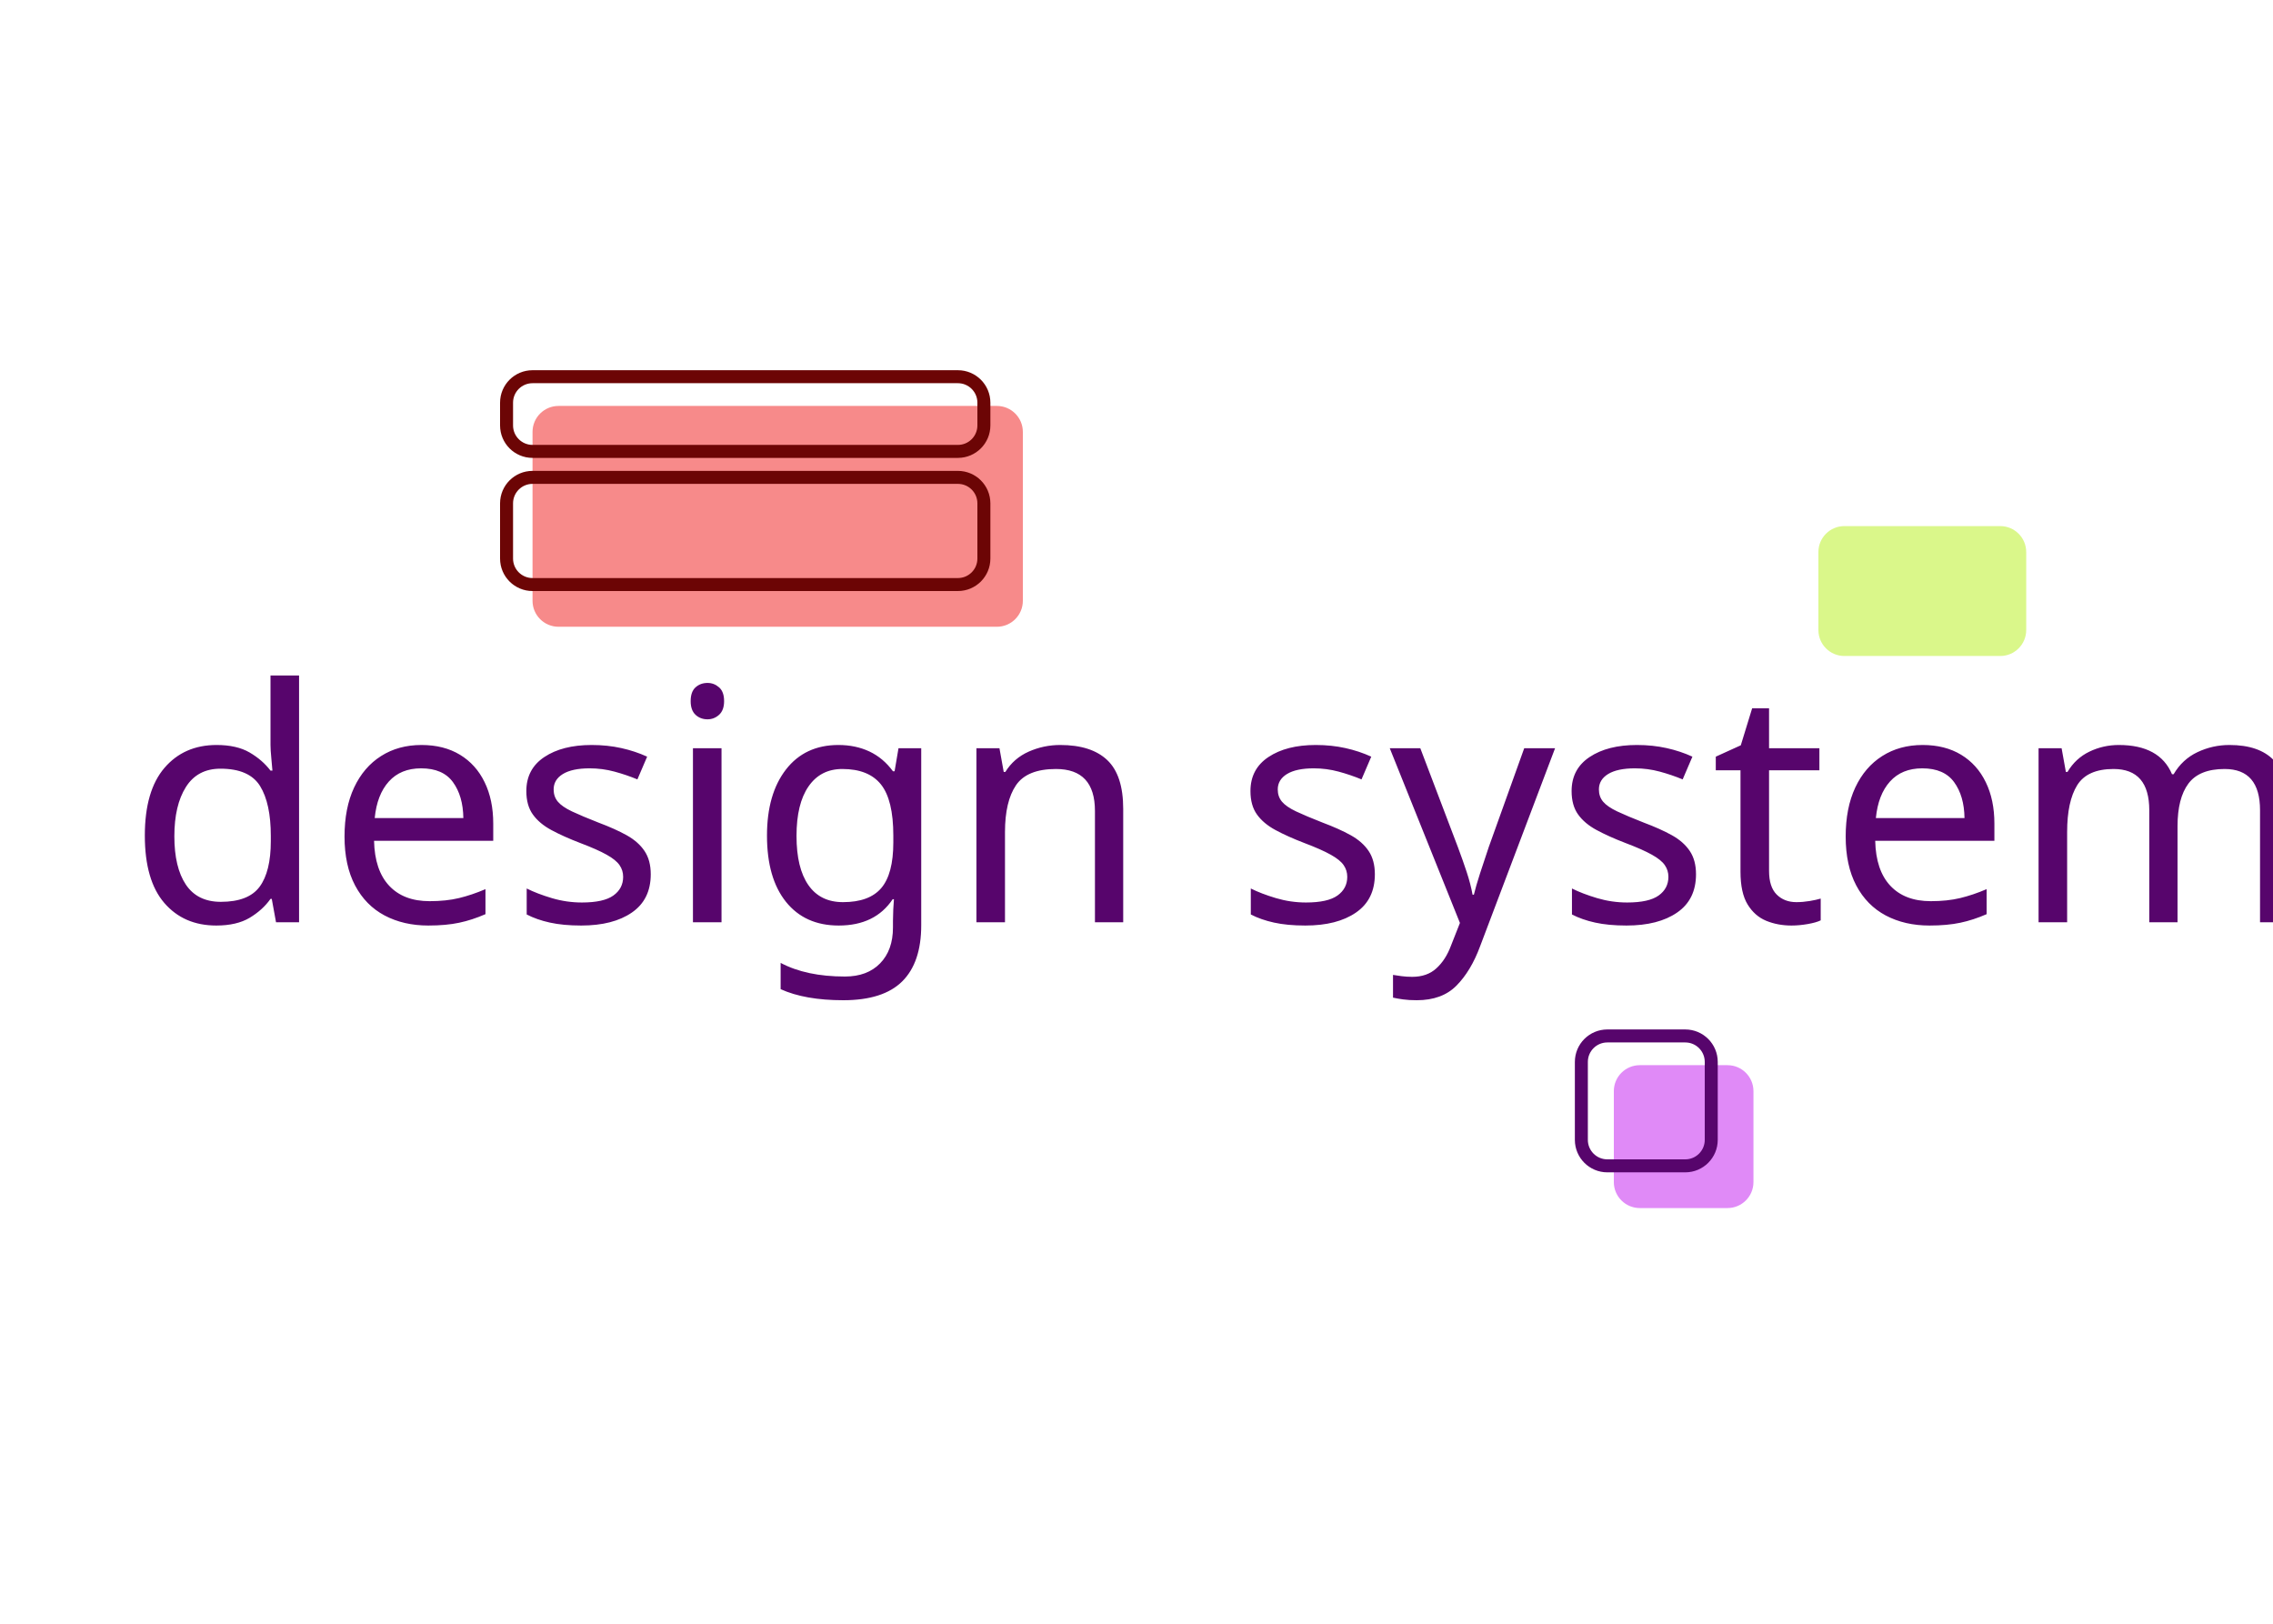
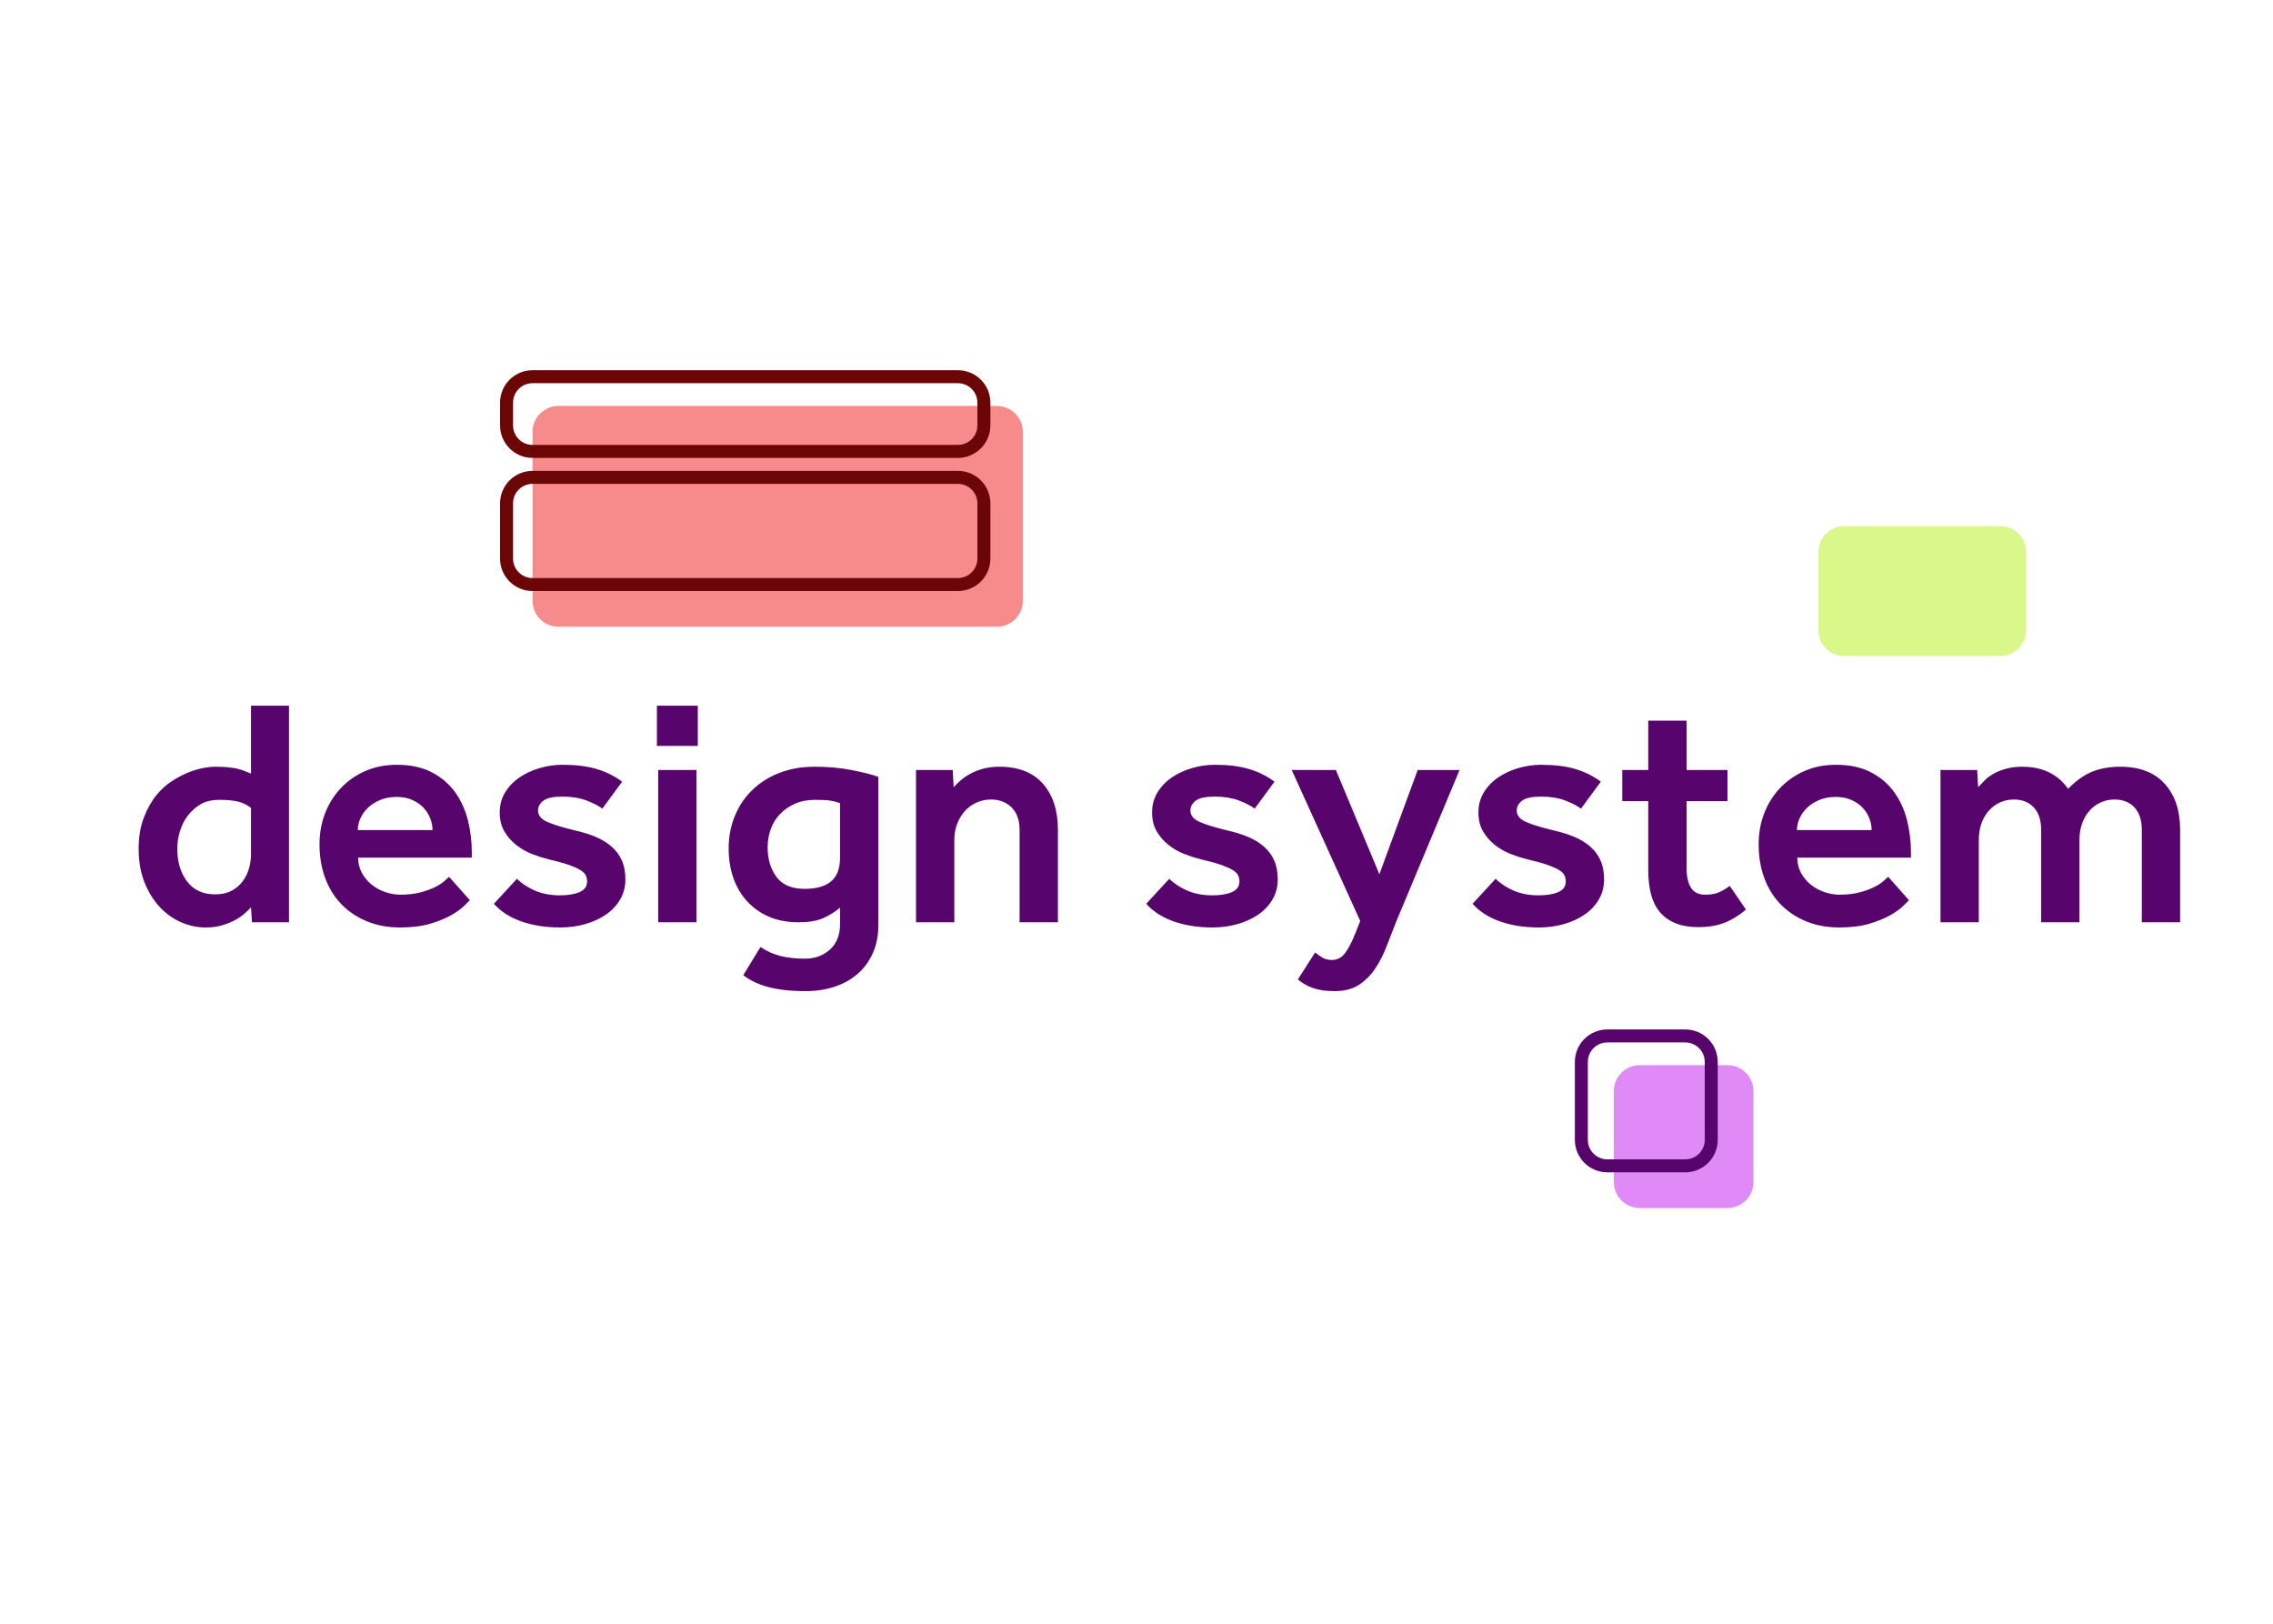
- <svg xmlns="http://www.w3.org/2000/svg" width="700" height="500" viewBox="0 0 700 500" version="1.1">
-   <g fill="none" fill-rule="evenodd">
-     <rect fill="#E08AF7" x="497" y="328" width="43" height="44" rx="8" />
-     <rect fill="#DAF78A" x="560" y="162" width="64" height="40" rx="8" />
-     <text font-family="Effra-Medium, Effra" font-size="100" font-weight="400" fill="#57056C">
-       <tspan x="39.1" y="284">design system</tspan>
-     </text>
-     <rect stroke="#57056C" stroke-width="4" x="487" y="319" width="40" height="40" rx="8" />
-     <rect fill="#F78A8A" x="164" y="125" width="151" height="68" rx="8" />
-     <rect stroke="#6C0505" stroke-width="4" x="156" y="116" width="147" height="23" rx="8" />
-     <rect stroke="#6C0505" stroke-width="4" x="156" y="147" width="147" height="33" rx="8" />
+ <svg xmlns="http://www.w3.org/2000/svg" width="700px" height="500px" viewBox="0 0 700 500" version="1.1">
+   <g id="design-system" stroke="none" stroke-width="1" fill="none" fill-rule="evenodd">
+     <rect id="Rectangle-Copy" fill="#E08AF7" x="497" y="328" width="43" height="44" rx="8" />
+     <rect id="Rectangle-Copy" fill="#DAF78A" x="560" y="162" width="64" height="40" rx="8" />
+     <path d="M77.3,279.4 C76.7,280.067 75.967,280.767 75.1,281.5 C74.233,282.233 73.217,282.9 72.05,283.5 C70.883,284.1 69.583,284.6 68.15,285 C66.717,285.4 65.1,285.6 63.3,285.6 C60.767,285.6 58.267,285.067 55.8,284 C53.333,282.933 51.133,281.367 49.2,279.3 C47.267,277.233 45.7,274.7 44.5,271.7 C43.3,268.7 42.7,265.267 42.7,261.4 C42.7,257.733 43.233,254.517 44.3,251.75 C45.367,248.983 46.7,246.633 48.3,244.7 C49.633,243.1 51.1,241.767 52.7,240.7 C54.3,239.633 55.917,238.75 57.55,238.05 C59.183,237.35 60.767,236.85 62.3,236.55 C63.833,236.25 65.167,236.1 66.3,236.1 C67.833,236.1 69.1,236.15 70.1,236.25 C71.1,236.35 72,236.483 72.8,236.65 C73.6,236.817 74.333,237.033 75,237.3 L76.875,238.036 C77.014,238.09 77.156,238.144 77.3,238.2 L77.3,217.3 L89,217.3 L89,284 L77.6,284 L77.3,279.4 Z M77.3,248.8 C76.167,247.867 74.85,247.217 73.35,246.85 C71.85,246.483 69.933,246.3 67.6,246.3 C65.267,246.3 63.333,246.75 61.8,247.65 C60.267,248.55 58.933,249.733 57.8,251.2 C56.8,252.533 56.017,254.083 55.45,255.85 C54.883,257.617 54.6,259.467 54.6,261.4 C54.6,265.4 55.6,268.733 57.6,271.4 C59.6,274.067 62.5,275.4 66.3,275.4 C68.3,275.4 70,275.017 71.4,274.25 C72.8,273.483 73.933,272.5 74.8,271.3 C75.667,270.1 76.3,268.783 76.7,267.35 C77.1,265.917 77.3,264.533 77.3,263.2 L77.3,248.8 Z M144.7,277.2 L143.05,278.85 C142.15,279.75 140.85,280.7 139.15,281.7 C137.45,282.7 135.283,283.6 132.65,284.4 C130.017,285.2 126.867,285.6 123.2,285.6 C119.467,285.6 116.067,284.967 113,283.7 C109.933,282.433 107.317,280.683 105.15,278.45 C102.983,276.217 101.317,273.533 100.15,270.4 C98.983,267.267 98.4,263.8 98.4,260 C98.4,256.533 98.983,253.317 100.15,250.35 C101.317,247.383 102.95,244.8 105.05,242.6 C107.15,240.4 109.65,238.667 112.55,237.4 C115.45,236.133 118.667,235.5 122.2,235.5 C126.467,235.5 130.083,236.283 133.05,237.85 C136.017,239.417 138.4,241.467 140.2,244 C142,246.533 143.3,249.4 144.1,252.6 C144.9,255.8 145.3,259.067 145.3,262.4 L145.3,264.1 L110.3,264.1 C110.3,265.833 110.683,267.4 111.45,268.8 C112.217,270.2 113.217,271.4 114.45,272.4 C115.683,273.4 117.083,274.167 118.65,274.7 C120.217,275.233 121.767,275.5 123.3,275.5 C125.567,275.5 127.55,275.283 129.25,274.85 C130.95,274.417 132.4,273.917 133.6,273.35 C134.8,272.783 135.783,272.183 136.55,271.55 L137.034,271.145 C137.567,270.693 137.989,270.311 138.3,270 L144.7,277.2 Z M133.2,255.6 C133.2,254.4 132.967,253.2 132.5,252 C132.033,250.8 131.35,249.717 130.45,248.75 C129.55,247.783 128.4,246.983 127,246.35 C125.6,245.717 124,245.4 122.2,245.4 C120.267,245.4 118.55,245.717 117.05,246.35 C115.55,246.983 114.3,247.783 113.3,248.75 C112.3,249.717 111.533,250.8 111,252 C110.467,253.2 110.2,254.4 110.2,255.6 L133.2,255.6 Z M159.2,270.6 C160.667,272.067 162.517,273.283 164.75,274.25 C166.983,275.217 169.533,275.7 172.4,275.7 C174.933,275.7 176.967,275.367 178.5,274.7 C180.033,274.033 180.8,272.933 180.8,271.4 C180.8,270.733 180.667,270.117 180.4,269.55 C180.133,268.983 179.567,268.433 178.7,267.9 C177.906,267.411 176.831,266.922 175.476,266.433 L175.1,266.3 C173.567,265.767 171.5,265.2 168.9,264.6 C167.3,264.2 165.633,263.667 163.9,263 C162.167,262.333 160.55,261.417 159.05,260.25 C157.55,259.083 156.317,257.683 155.35,256.05 C154.383,254.417 153.9,252.467 153.9,250.2 C153.9,247.867 154.467,245.783 155.6,243.95 C156.733,242.117 158.217,240.583 160.05,239.35 C161.883,238.117 163.95,237.167 166.25,236.5 C168.55,235.833 170.867,235.5 173.2,235.5 C177.333,235.5 180.85,235.933 183.75,236.8 C186.65,237.667 189.267,238.967 191.6,240.7 L185.5,249 C184.233,248.067 182.567,247.217 180.5,246.45 C178.433,245.683 176,245.3 173.2,245.3 C170.4,245.3 168.45,245.717 167.35,246.55 C166.25,247.383 165.7,248.4 165.7,249.6 C165.7,251.067 166.617,252.217 168.45,253.05 C170.283,253.883 173.133,254.767 177,255.7 C179.4,256.233 181.55,256.9 183.45,257.7 C185.35,258.5 186.983,259.5 188.35,260.7 C189.717,261.9 190.767,263.317 191.5,264.95 C192.233,266.583 192.6,268.533 192.6,270.8 C192.6,273.067 192.067,275.117 191,276.95 C189.933,278.783 188.483,280.333 186.65,281.6 C184.817,282.867 182.683,283.85 180.25,284.55 C177.817,285.25 175.233,285.6 172.5,285.6 C168.1,285.6 164.133,284.983 160.6,283.75 C157.067,282.517 154.233,280.7 152.1,278.3 L159.2,270.6 Z M202.3,217.3 L214.9,217.3 L214.9,229.7 L202.3,229.7 L202.3,217.3 Z M202.7,237.1 L214.5,237.1 L214.5,284 L202.7,284 L202.7,237.1 Z M234.2,291.6 C236.067,292.867 238.083,293.783 240.25,294.35 C242.417,294.917 244.967,295.2 247.9,295.2 C250.967,295.2 253.533,294.267 255.6,292.4 C257.667,290.533 258.7,287.933 258.7,284.6 L258.7,279.5 C257.1,280.833 255.35,281.917 253.45,282.75 C251.55,283.583 249.033,284 245.9,284 C242.5,284 239.483,283.433 236.85,282.3 C234.217,281.167 231.967,279.583 230.1,277.55 C228.233,275.517 226.817,273.117 225.85,270.35 C224.883,267.583 224.4,264.533 224.4,261.2 C224.4,257.733 225.017,254.467 226.25,251.4 C227.483,248.333 229.25,245.667 231.55,243.4 C233.85,241.133 236.633,239.35 239.9,238.05 C243.167,236.75 246.833,236.1 250.9,236.1 C254.967,236.1 258.717,236.433 262.15,237.1 C265.583,237.767 268.367,238.467 270.5,239.2 L270.5,284.8 C270.5,288.067 269.933,290.967 268.8,293.5 C267.667,296.033 266.1,298.167 264.1,299.9 C262.1,301.633 259.733,302.95 257,303.85 C254.267,304.75 251.3,305.2 248.1,305.2 C245.633,305.2 243.45,305.083 241.55,304.85 C239.65,304.617 237.95,304.3 236.45,303.9 C234.95,303.5 233.583,303 232.35,302.4 C231.117,301.8 229.967,301.1 228.9,300.3 L234.2,291.6 Z M258.7,247.3 C257.767,246.967 256.8,246.717 255.8,246.55 C254.8,246.383 253.233,246.3 251.1,246.3 C248.7,246.3 246.6,246.7 244.8,247.5 C243,248.3 241.467,249.367 240.2,250.7 C238.933,252.033 237.983,253.583 237.35,255.35 C236.717,257.117 236.4,258.967 236.4,260.9 C236.4,264.5 237.3,267.533 239.1,270 C240.9,272.467 243.8,273.7 247.8,273.7 C251.4,273.7 254.117,272.933 255.95,271.4 C257.783,269.867 258.7,267.433 258.7,264.1 L258.7,247.3 Z M282.1,237.1 L293.4,237.1 L293.7,242.4 C294.3,241.733 295.017,241.033 295.85,240.3 C296.683,239.567 297.683,238.883 298.85,238.25 C300.017,237.617 301.333,237.1 302.8,236.7 C304.267,236.3 305.933,236.1 307.8,236.1 C313.667,236.1 318.133,237.85 321.2,241.35 C324.267,244.85 325.8,249.567 325.8,255.5 L325.8,284 L314,284 L314,255.6 C314,252.6 313.183,250.283 311.55,248.65 C309.917,247.017 307.8,246.2 305.2,246.2 C303.6,246.2 302.1,246.517 300.7,247.15 C299.3,247.783 298.1,248.667 297.1,249.8 C296.1,250.933 295.317,252.25 294.75,253.75 C294.183,255.25 293.9,256.867 293.9,258.6 L293.9,284 L282.1,284 L282.1,237.1 Z M360.1,270.6 C361.567,272.067 363.417,273.283 365.65,274.25 C367.883,275.217 370.433,275.7 373.3,275.7 C375.833,275.7 377.867,275.367 379.4,274.7 C380.933,274.033 381.7,272.933 381.7,271.4 C381.7,270.733 381.567,270.117 381.3,269.55 C381.033,268.983 380.467,268.433 379.6,267.9 C378.806,267.411 377.731,266.922 376.376,266.433 L376,266.3 C374.467,265.767 372.4,265.2 369.8,264.6 C368.2,264.2 366.533,263.667 364.8,263 C363.067,262.333 361.45,261.417 359.95,260.25 C358.45,259.083 357.217,257.683 356.25,256.05 C355.283,254.417 354.8,252.467 354.8,250.2 C354.8,247.867 355.367,245.783 356.5,243.95 C357.633,242.117 359.117,240.583 360.95,239.35 C362.783,238.117 364.85,237.167 367.15,236.5 C369.45,235.833 371.767,235.5 374.1,235.5 C378.233,235.5 381.75,235.933 384.65,236.8 C387.55,237.667 390.167,238.967 392.5,240.7 L386.4,249 C385.133,248.067 383.467,247.217 381.4,246.45 C379.333,245.683 376.9,245.3 374.1,245.3 C371.3,245.3 369.35,245.717 368.25,246.55 C367.15,247.383 366.6,248.4 366.6,249.6 C366.6,251.067 367.517,252.217 369.35,253.05 C371.183,253.883 374.033,254.767 377.9,255.7 C380.3,256.233 382.45,256.9 384.35,257.7 C386.25,258.5 387.883,259.5 389.25,260.7 C390.617,261.9 391.667,263.317 392.4,264.95 C393.133,266.583 393.5,268.533 393.5,270.8 C393.5,273.067 392.967,275.117 391.9,276.95 C390.833,278.783 389.383,280.333 387.55,281.6 C385.717,282.867 383.583,283.85 381.15,284.55 C378.717,285.25 376.133,285.6 373.4,285.6 C369,285.6 365.033,284.983 361.5,283.75 C357.967,282.517 355.133,280.7 353,278.3 L360.1,270.6 Z M405,293.3 C405.667,293.833 406.4,294.35 407.2,294.85 C408,295.35 409,295.6 410.2,295.6 C411.8,295.6 413.117,294.933 414.15,293.6 C415.183,292.267 416.267,290.2 417.4,287.4 L418.9,283.6 L397.8,237.1 L411.4,237.1 L424.8,269.2 L436.6,237.1 L449.5,237.1 L429.9,284 C428.967,286.333 428.033,288.733 427.1,291.2 C426.167,293.667 425.017,295.95 423.65,298.05 C422.283,300.15 420.6,301.867 418.6,303.2 C416.6,304.533 414.067,305.2 411,305.2 C408.333,305.2 406.117,304.883 404.35,304.25 C402.583,303.617 401.033,302.733 399.7,301.6 L405,293.3 Z M460.6,270.6 C462.067,272.067 463.917,273.283 466.15,274.25 C468.383,275.217 470.933,275.7 473.8,275.7 C476.333,275.7 478.367,275.367 479.9,274.7 C481.433,274.033 482.2,272.933 482.2,271.4 C482.2,270.733 482.067,270.117 481.8,269.55 C481.533,268.983 480.967,268.433 480.1,267.9 C479.306,267.411 478.231,266.922 476.876,266.433 L476.5,266.3 C474.967,265.767 472.9,265.2 470.3,264.6 C468.7,264.2 467.033,263.667 465.3,263 C463.567,262.333 461.95,261.417 460.45,260.25 C458.95,259.083 457.717,257.683 456.75,256.05 C455.783,254.417 455.3,252.467 455.3,250.2 C455.3,247.867 455.867,245.783 457,243.95 C458.133,242.117 459.617,240.583 461.45,239.35 C463.283,238.117 465.35,237.167 467.65,236.5 C469.95,235.833 472.267,235.5 474.6,235.5 C478.733,235.5 482.25,235.933 485.15,236.8 C488.05,237.667 490.667,238.967 493,240.7 L486.9,249 C485.633,248.067 483.967,247.217 481.9,246.45 C479.833,245.683 477.4,245.3 474.6,245.3 C471.8,245.3 469.85,245.717 468.75,246.55 C467.65,247.383 467.1,248.4 467.1,249.6 C467.1,251.067 468.017,252.217 469.85,253.05 C471.683,253.883 474.533,254.767 478.4,255.7 C480.8,256.233 482.95,256.9 484.85,257.7 C486.75,258.5 488.383,259.5 489.75,260.7 C491.117,261.9 492.167,263.317 492.9,264.95 C493.633,266.583 494,268.533 494,270.8 C494,273.067 493.467,275.117 492.4,276.95 C491.333,278.783 489.883,280.333 488.05,281.6 C486.217,282.867 484.083,283.85 481.65,284.55 C479.217,285.25 476.633,285.6 473.9,285.6 C469.5,285.6 465.533,284.983 462,283.75 C458.467,282.517 455.633,280.7 453.5,278.3 L460.6,270.6 Z M507.6,246.7 L499.6,246.7 L499.6,237.1 L507.6,237.1 L507.6,221.9 L519.4,221.9 L519.4,237.1 L532,237.1 L532,246.7 L519.4,246.7 L519.4,267.2 C519.4,269.867 519.85,271.917 520.75,273.35 C521.65,274.783 523.1,275.5 525.1,275.5 C526.967,275.5 528.45,275.233 529.55,274.7 C530.65,274.167 531.7,273.533 532.7,272.8 L537.7,280.1 C535.367,282.033 533.067,283.417 530.8,284.25 C528.533,285.083 526,285.5 523.2,285.5 C520.333,285.5 517.9,285.083 515.9,284.25 C513.9,283.417 512.283,282.233 511.05,280.7 C509.817,279.167 508.933,277.317 508.4,275.15 C507.867,272.983 507.6,270.6 507.6,268 L507.6,246.7 Z M587.9,277.2 L586.25,278.85 C585.35,279.75 584.05,280.7 582.35,281.7 C580.65,282.7 578.483,283.6 575.85,284.4 C573.217,285.2 570.067,285.6 566.4,285.6 C562.667,285.6 559.267,284.967 556.2,283.7 C553.133,282.433 550.517,280.683 548.35,278.45 C546.183,276.217 544.517,273.533 543.35,270.4 C542.183,267.267 541.6,263.8 541.6,260 C541.6,256.533 542.183,253.317 543.35,250.35 C544.517,247.383 546.15,244.8 548.25,242.6 C550.35,240.4 552.85,238.667 555.75,237.4 C558.65,236.133 561.867,235.5 565.4,235.5 C569.667,235.5 573.283,236.283 576.25,237.85 C579.217,239.417 581.6,241.467 583.4,244 C585.2,246.533 586.5,249.4 587.3,252.6 C588.1,255.8 588.5,259.067 588.5,262.4 L588.5,264.1 L553.5,264.1 C553.5,265.833 553.883,267.4 554.65,268.8 C555.417,270.2 556.417,271.4 557.65,272.4 C558.883,273.4 560.283,274.167 561.85,274.7 C563.417,275.233 564.967,275.5 566.5,275.5 C568.767,275.5 570.75,275.283 572.45,274.85 C574.15,274.417 575.6,273.917 576.8,273.35 C578,272.783 578.983,272.183 579.75,271.55 L580.234,271.145 C580.767,270.693 581.189,270.311 581.5,270 L587.9,277.2 Z M576.4,255.6 C576.4,254.4 576.167,253.2 575.7,252 C575.233,250.8 574.55,249.717 573.65,248.75 C572.75,247.783 571.6,246.983 570.2,246.35 C568.8,245.717 567.2,245.4 565.4,245.4 C563.467,245.4 561.75,245.717 560.25,246.35 C558.75,246.983 557.5,247.783 556.5,248.75 C555.5,249.717 554.733,250.8 554.2,252 C553.667,253.2 553.4,254.4 553.4,255.6 L576.4,255.6 Z M597.6,237.1 L608.9,237.1 L609.2,242.4 C609.8,241.733 610.483,241.017 611.25,240.25 C612.017,239.483 612.95,238.8 614.05,238.2 C615.15,237.6 616.417,237.1 617.85,236.7 C619.283,236.3 620.933,236.1 622.8,236.1 C629,236.1 633.7,238.367 636.9,242.9 C639.3,240.433 641.75,238.683 644.25,237.65 C646.75,236.617 649.667,236.1 653,236.1 C658.933,236.1 663.483,237.85 666.65,241.35 C669.817,244.85 671.4,249.567 671.4,255.5 L671.4,284 L659.6,284 L659.6,255.6 C659.6,252.6 658.85,250.283 657.35,248.65 C655.85,247.017 653.8,246.2 651.2,246.2 C649.6,246.2 648.133,246.517 646.8,247.15 C645.467,247.783 644.317,248.667 643.35,249.8 C642.383,250.933 641.65,252.25 641.15,253.75 C640.65,255.25 640.4,256.867 640.4,258.6 L640.4,284 L628.6,284 L628.6,255.6 C628.6,252.6 627.85,250.283 626.35,248.65 C624.85,247.017 622.8,246.2 620.2,246.2 C618.6,246.2 617.133,246.517 615.8,247.15 C614.467,247.783 613.317,248.667 612.35,249.8 C611.383,250.933 610.65,252.25 610.15,253.75 C609.65,255.25 609.4,256.867 609.4,258.6 L609.4,284 L597.6,284 L597.6,237.1 Z" id="designsystem" fill="#57056C" fill-rule="nonzero" />
+     <rect id="Rectangle" stroke="#57056C" stroke-width="4" x="487" y="319" width="40" height="40" rx="8" />
+     <rect id="Rectangle-Copy" fill="#F78A8A" x="164" y="125" width="151" height="68" rx="8" />
+     <rect id="Rectangle" stroke="#6C0505" stroke-width="4" x="156" y="116" width="147" height="23" rx="8" />
+     <rect id="Rectangle-Copy-2" stroke="#6C0505" stroke-width="4" x="156" y="147" width="147" height="33" rx="8" />
  </g>
</svg>
